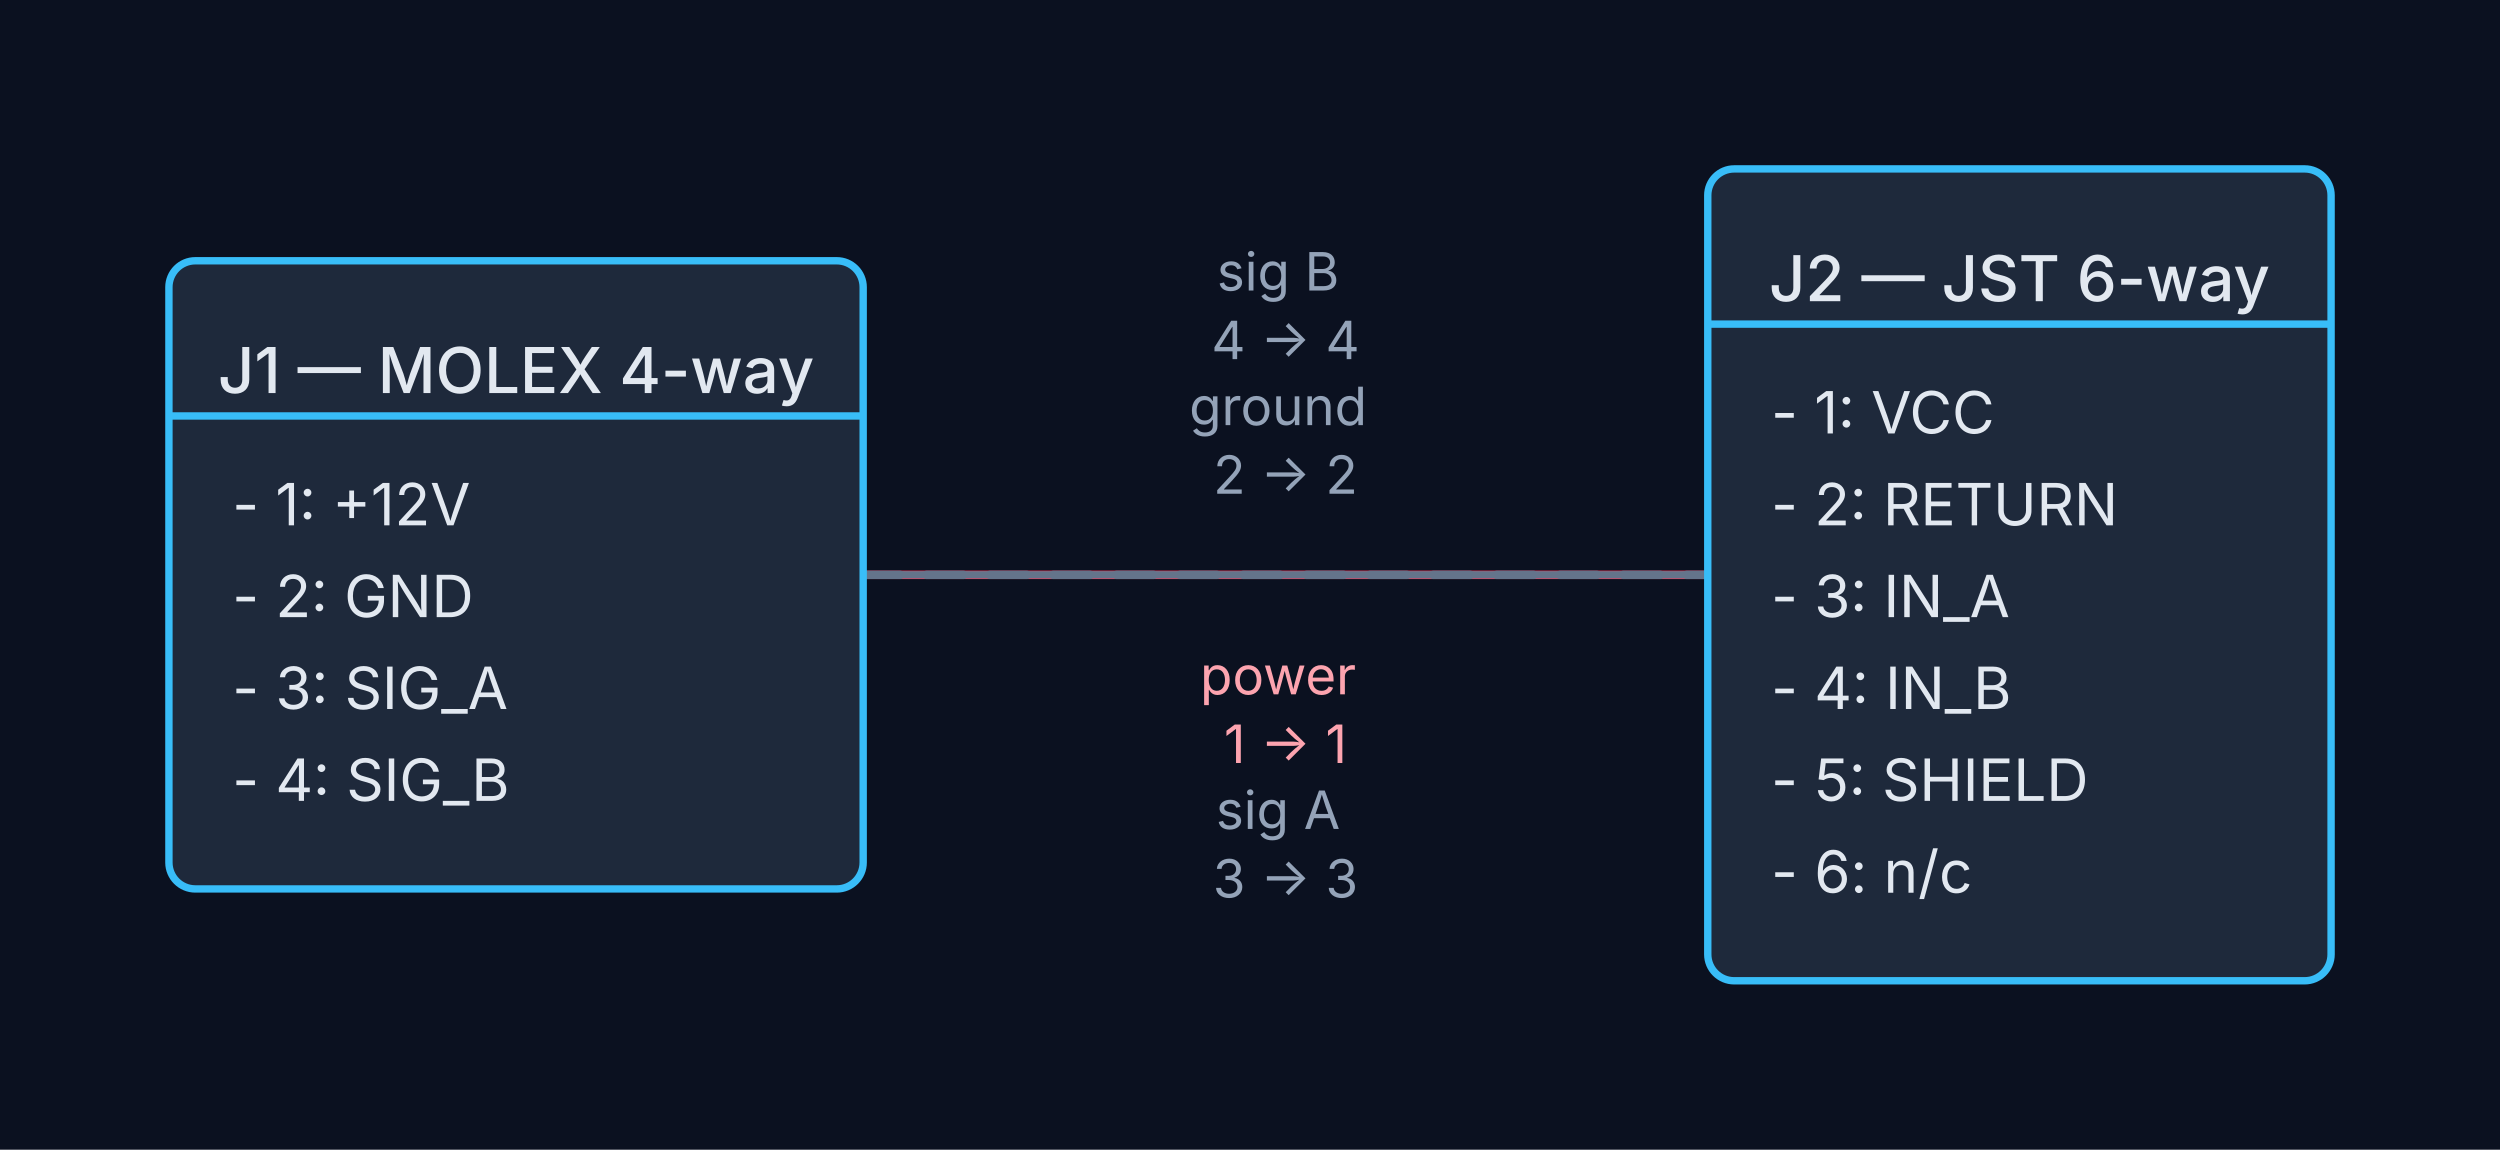
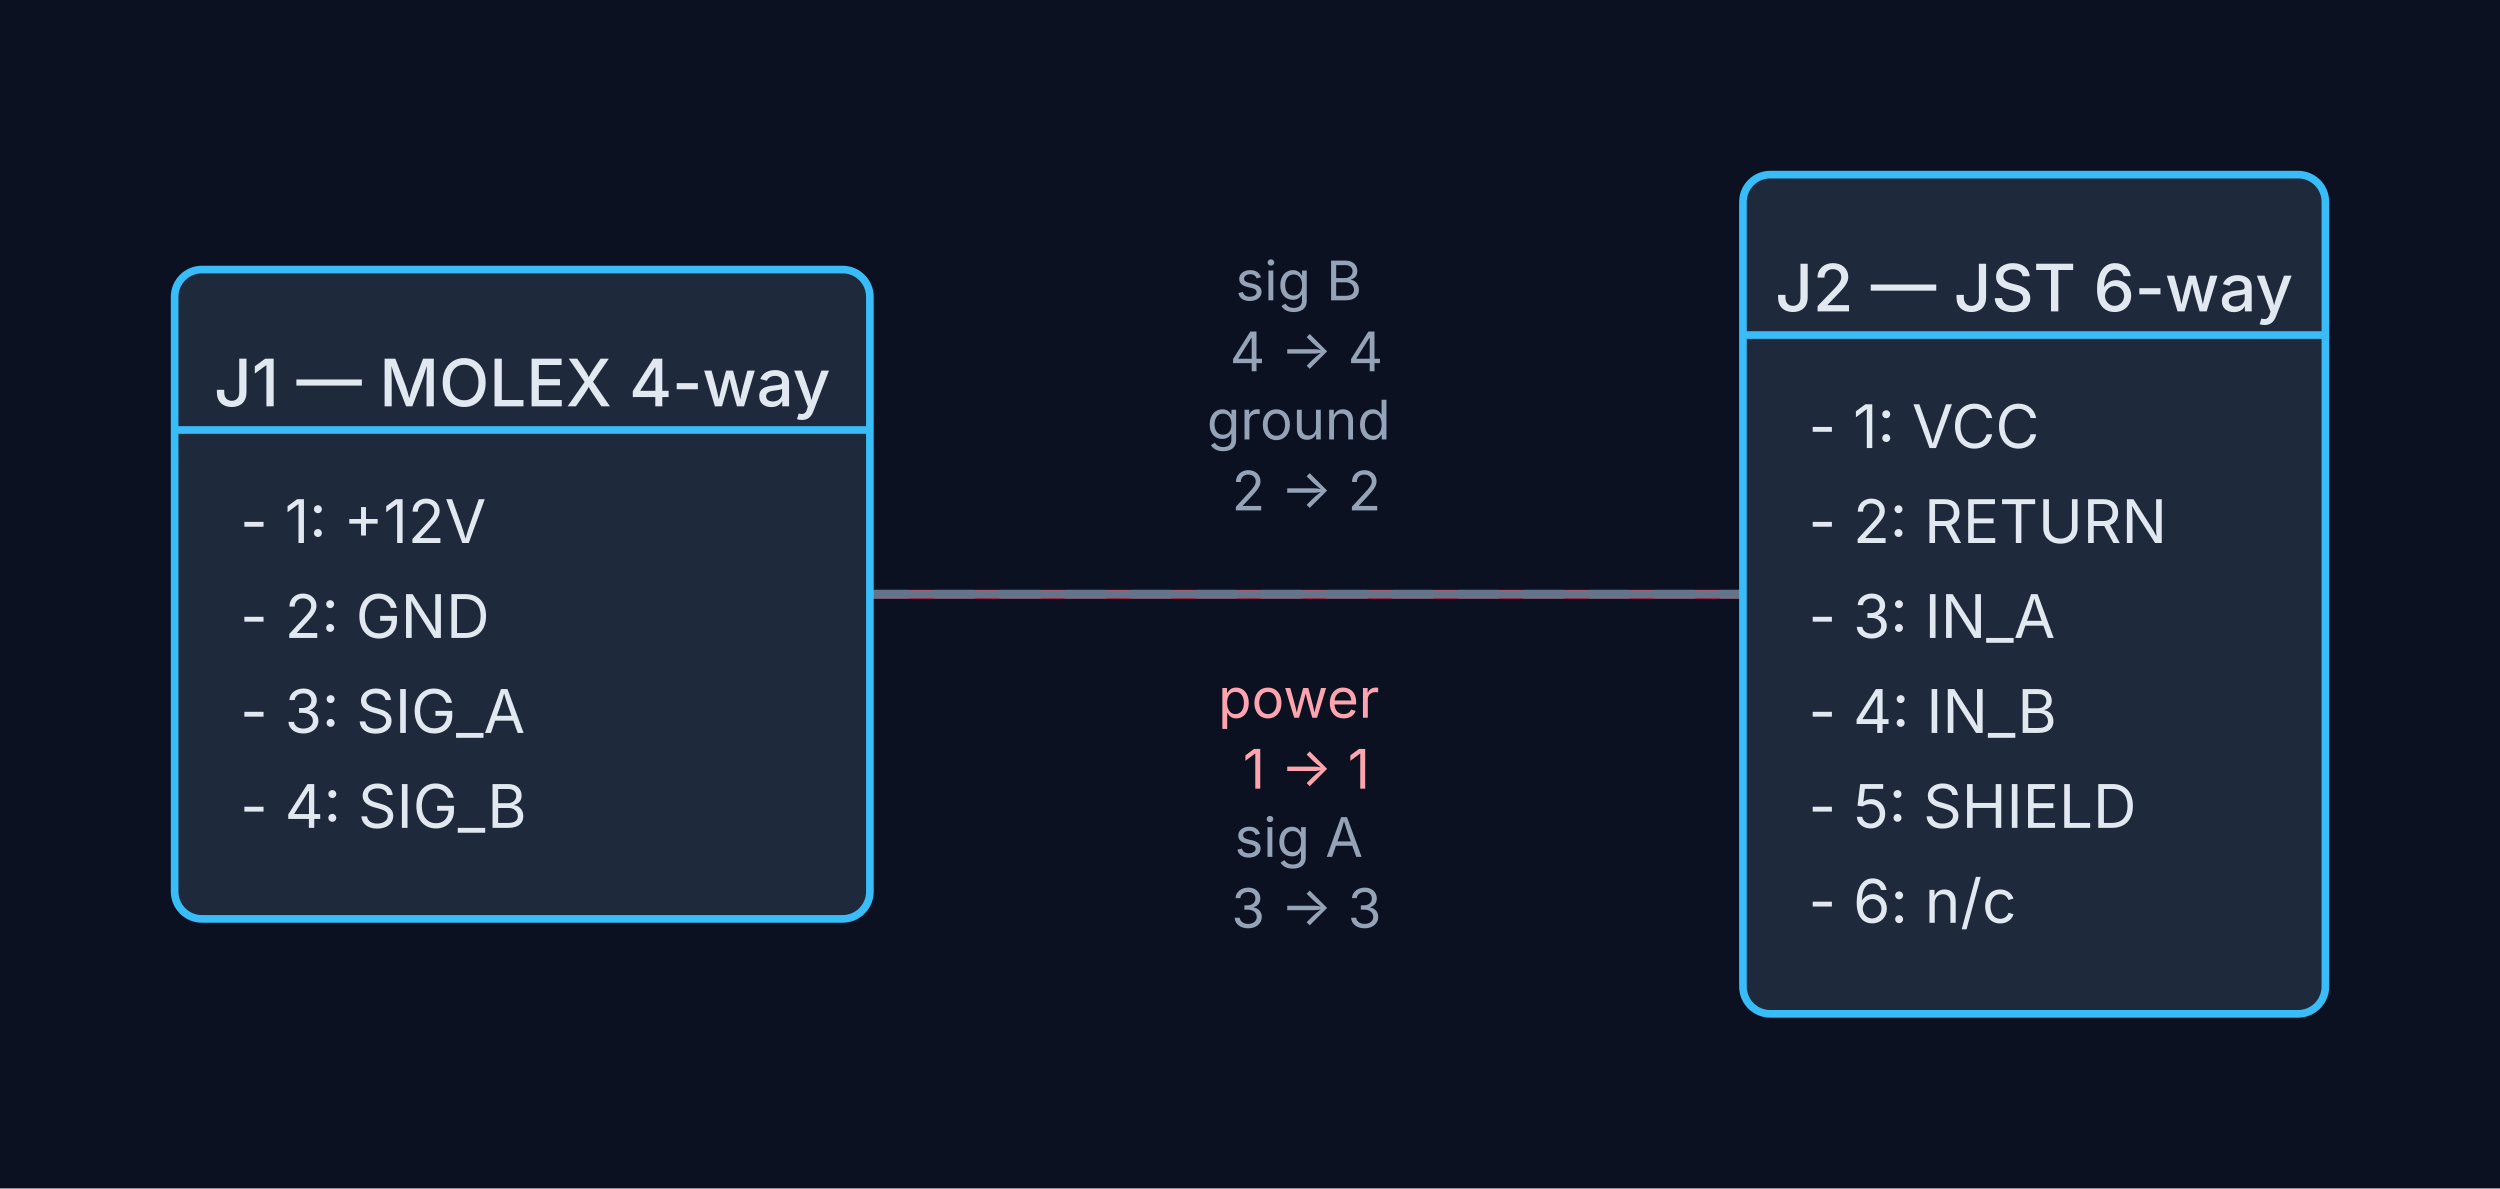
- <svg xmlns="http://www.w3.org/2000/svg" width="473.6" height="217.8" viewBox="0 0 473.6 217.8">
-   <rect x="0" y="0" width="473.6" height="217.8" fill="#0b1120" />
+ <svg xmlns="http://www.w3.org/2000/svg" width="458.16" height="217.8" viewBox="0 0 458.16 217.8">
+   <rect x="0" y="0" width="458.16" height="217.8" fill="#0b1120" />
  <g transform="translate(32,49.4)">
-     <polyline points="131.52,59.5 291.52,59.5" fill="none" stroke="#f43f5e" stroke-width="1.6" stroke-linejoin="round" stroke-linecap="round" />
-     <polyline points="131.52,59.5 291.52,59.5" fill="none" stroke="#64748b" stroke-width="1.6" stroke-linejoin="round" stroke-linecap="round" stroke-dasharray="7 5" />
-     <polyline points="131.52,59.5 291.52,59.5" fill="none" stroke="#64748b" stroke-width="1.3" stroke-linejoin="round" stroke-linecap="round" />
-     <polyline points="131.52,59.5 291.52,59.5" fill="none" stroke="#64748b" stroke-width="1.3" stroke-linejoin="round" stroke-linecap="round" />
-     <rect x="192.52" y="70" width="38" height="30" rx="3" fill="#0b1120" />
-     <text x="211.52" y="78.5" text-anchor="middle" dominant-baseline="central" font-family="Inter, ui-sans-serif, system-ui, sans-serif" font-size="10" font-weight="400" fill="#fda4af">
-       <tspan x="211.52" dy="0">power</tspan>
-       <tspan x="211.52" dy="13">1 → 1</tspan>
+     <polyline points="127.42,59.5 287.42,59.5" fill="none" stroke="#f43f5e" stroke-width="1.6" stroke-linejoin="round" stroke-linecap="round" />
+     <polyline points="127.42,59.5 287.42,59.5" fill="none" stroke="#64748b" stroke-width="1.6" stroke-linejoin="round" stroke-linecap="round" stroke-dasharray="7 5" />
+     <polyline points="127.42,59.5 287.42,59.5" fill="none" stroke="#64748b" stroke-width="1.3" stroke-linejoin="round" stroke-linecap="round" />
+     <polyline points="127.42,59.5 287.42,59.5" fill="none" stroke="#64748b" stroke-width="1.3" stroke-linejoin="round" stroke-linecap="round" />
+     <rect x="188.8" y="70" width="37.23" height="30" rx="3" fill="#0b1120" />
+     <text x="207.42" y="78.5" text-anchor="middle" dominant-baseline="central" font-family="Inter, ui-sans-serif, system-ui, sans-serif" font-size="10" font-weight="400" fill="#fda4af">
+       <tspan x="207.42" dy="0">power</tspan>
+       <tspan x="207.42" dy="13">1 → 1</tspan>
    </text>
-     <rect x="189.72" y="19" width="43.6" height="30" rx="3" fill="#0b1120" />
-     <text x="211.52" y="27.5" text-anchor="middle" dominant-baseline="central" font-family="Inter, ui-sans-serif, system-ui, sans-serif" font-size="10" font-weight="400" fill="#94a3b8">
-       <tspan x="211.52" dy="0">ground</tspan>
-       <tspan x="211.52" dy="13">2 → 2</tspan>
+     <rect x="186.85" y="19" width="41.13" height="30" rx="3" fill="#0b1120" />
+     <text x="207.42" y="27.5" text-anchor="middle" dominant-baseline="central" font-family="Inter, ui-sans-serif, system-ui, sans-serif" font-size="10" font-weight="400" fill="#94a3b8">
+       <tspan x="207.42" dy="0">ground</tspan>
+       <tspan x="207.42" dy="13">2 → 2</tspan>
    </text>
-     <rect x="192.52" y="95.5" width="38" height="30" rx="3" fill="#0b1120" />
-     <text x="211.52" y="104" text-anchor="middle" dominant-baseline="central" font-family="Inter, ui-sans-serif, system-ui, sans-serif" font-size="10" font-weight="400" fill="#94a3b8">
-       <tspan x="211.52" dy="0">sig A</tspan>
-       <tspan x="211.52" dy="13">3 → 3</tspan>
+     <rect x="191.28" y="95.5" width="32.28" height="30" rx="3" fill="#0b1120" />
+     <text x="207.42" y="104" text-anchor="middle" dominant-baseline="central" font-family="Inter, ui-sans-serif, system-ui, sans-serif" font-size="10" font-weight="400" fill="#94a3b8">
+       <tspan x="207.42" dy="0">sig A</tspan>
+       <tspan x="207.42" dy="13">3 → 3</tspan>
    </text>
-     <rect x="192.52" y="-6.5" width="38" height="30" rx="3" fill="#0b1120" />
-     <text x="211.52" y="2" text-anchor="middle" dominant-baseline="central" font-family="Inter, ui-sans-serif, system-ui, sans-serif" font-size="10" font-weight="400" fill="#94a3b8">
-       <tspan x="211.52" dy="0">sig B</tspan>
-       <tspan x="211.52" dy="13">4 → 4</tspan>
+     <rect x="191.28" y="-6.5" width="32.28" height="30" rx="3" fill="#0b1120" />
+     <text x="207.42" y="2" text-anchor="middle" dominant-baseline="central" font-family="Inter, ui-sans-serif, system-ui, sans-serif" font-size="10" font-weight="400" fill="#94a3b8">
+       <tspan x="207.42" dy="0">sig B</tspan>
+       <tspan x="207.42" dy="13">4 → 4</tspan>
    </text>
-     <rect x="0" y="0" width="131.52" height="119" rx="5" fill="#1e293b" stroke="#38bdf8" stroke-width="1.4" />
-     <rect x="291.52" y="-17.4" width="118.08" height="153.8" rx="5" fill="#1e293b" stroke="#38bdf8" stroke-width="1.4" />
-     <rect x="0" y="28.7" width="131.52" height="1.4" rx="0" fill="#38bdf8" stroke="none" stroke-width="0" />
-     <rect x="291.52" y="11.3" width="118.08" height="1.4" rx="0" fill="#38bdf8" stroke="none" stroke-width="0" />
-     <text x="65.76" y="20.7" text-anchor="middle" dominant-baseline="central" font-family="Inter, ui-sans-serif, system-ui, sans-serif" font-size="12" font-weight="500" fill="#e2e8f0">J1 — MOLEX 4-way</text>
+     <rect x="0" y="0" width="127.42" height="119" rx="5" fill="#1e293b" stroke="#38bdf8" stroke-width="1.4" />
+     <rect x="287.42" y="-17.4" width="106.74" height="153.8" rx="5" fill="#1e293b" stroke="#38bdf8" stroke-width="1.4" />
+     <rect x="0" y="28.7" width="127.42" height="1.4" rx="0" fill="#38bdf8" stroke="none" stroke-width="0" />
+     <rect x="287.42" y="11.3" width="106.74" height="1.4" rx="0" fill="#38bdf8" stroke="none" stroke-width="0" />
+     <text x="63.71" y="20.7" text-anchor="middle" dominant-baseline="central" font-family="Inter, ui-sans-serif, system-ui, sans-serif" font-size="12" font-weight="500" fill="#e2e8f0">J1 — MOLEX 4-way</text>
    <text x="12" y="46.1" text-anchor="start" dominant-baseline="central" font-family="Inter, ui-sans-serif, system-ui, sans-serif" font-size="11.04" font-weight="400" fill="#e2e8f0">- 1: +12V</text>
    <text x="12" y="63.5" text-anchor="start" dominant-baseline="central" font-family="Inter, ui-sans-serif, system-ui, sans-serif" font-size="11.04" font-weight="400" fill="#e2e8f0">- 2: GND</text>
    <text x="12" y="80.9" text-anchor="start" dominant-baseline="central" font-family="Inter, ui-sans-serif, system-ui, sans-serif" font-size="11.04" font-weight="400" fill="#e2e8f0">- 3: SIG_A</text>
    <text x="12" y="98.3" text-anchor="start" dominant-baseline="central" font-family="Inter, ui-sans-serif, system-ui, sans-serif" font-size="11.04" font-weight="400" fill="#e2e8f0">- 4: SIG_B</text>
-     <text x="350.56" y="3.3" text-anchor="middle" dominant-baseline="central" font-family="Inter, ui-sans-serif, system-ui, sans-serif" font-size="12" font-weight="500" fill="#e2e8f0">J2 — JST 6-way</text>
-     <text x="303.52" y="28.7" text-anchor="start" dominant-baseline="central" font-family="Inter, ui-sans-serif, system-ui, sans-serif" font-size="11.04" font-weight="400" fill="#e2e8f0">- 1: VCC</text>
-     <text x="303.52" y="46.1" text-anchor="start" dominant-baseline="central" font-family="Inter, ui-sans-serif, system-ui, sans-serif" font-size="11.04" font-weight="400" fill="#e2e8f0">- 2: RETURN</text>
-     <text x="303.52" y="63.5" text-anchor="start" dominant-baseline="central" font-family="Inter, ui-sans-serif, system-ui, sans-serif" font-size="11.04" font-weight="400" fill="#e2e8f0">- 3: IN_A</text>
-     <text x="303.52" y="80.9" text-anchor="start" dominant-baseline="central" font-family="Inter, ui-sans-serif, system-ui, sans-serif" font-size="11.04" font-weight="400" fill="#e2e8f0">- 4: IN_B</text>
-     <text x="303.52" y="98.3" text-anchor="start" dominant-baseline="central" font-family="Inter, ui-sans-serif, system-ui, sans-serif" font-size="11.04" font-weight="400" fill="#e2e8f0">- 5: SHIELD</text>
-     <text x="303.52" y="115.7" text-anchor="start" dominant-baseline="central" font-family="Inter, ui-sans-serif, system-ui, sans-serif" font-size="11.04" font-weight="400" fill="#e2e8f0">- 6: n/c</text>
+     <text x="340.79" y="3.3" text-anchor="middle" dominant-baseline="central" font-family="Inter, ui-sans-serif, system-ui, sans-serif" font-size="12" font-weight="500" fill="#e2e8f0">J2 — JST 6-way</text>
+     <text x="299.42" y="28.7" text-anchor="start" dominant-baseline="central" font-family="Inter, ui-sans-serif, system-ui, sans-serif" font-size="11.04" font-weight="400" fill="#e2e8f0">- 1: VCC</text>
+     <text x="299.42" y="46.1" text-anchor="start" dominant-baseline="central" font-family="Inter, ui-sans-serif, system-ui, sans-serif" font-size="11.04" font-weight="400" fill="#e2e8f0">- 2: RETURN</text>
+     <text x="299.42" y="63.5" text-anchor="start" dominant-baseline="central" font-family="Inter, ui-sans-serif, system-ui, sans-serif" font-size="11.04" font-weight="400" fill="#e2e8f0">- 3: IN_A</text>
+     <text x="299.42" y="80.9" text-anchor="start" dominant-baseline="central" font-family="Inter, ui-sans-serif, system-ui, sans-serif" font-size="11.04" font-weight="400" fill="#e2e8f0">- 4: IN_B</text>
+     <text x="299.42" y="98.3" text-anchor="start" dominant-baseline="central" font-family="Inter, ui-sans-serif, system-ui, sans-serif" font-size="11.04" font-weight="400" fill="#e2e8f0">- 5: SHIELD</text>
+     <text x="299.42" y="115.7" text-anchor="start" dominant-baseline="central" font-family="Inter, ui-sans-serif, system-ui, sans-serif" font-size="11.04" font-weight="400" fill="#e2e8f0">- 6: n/c</text>
  </g>
</svg>
